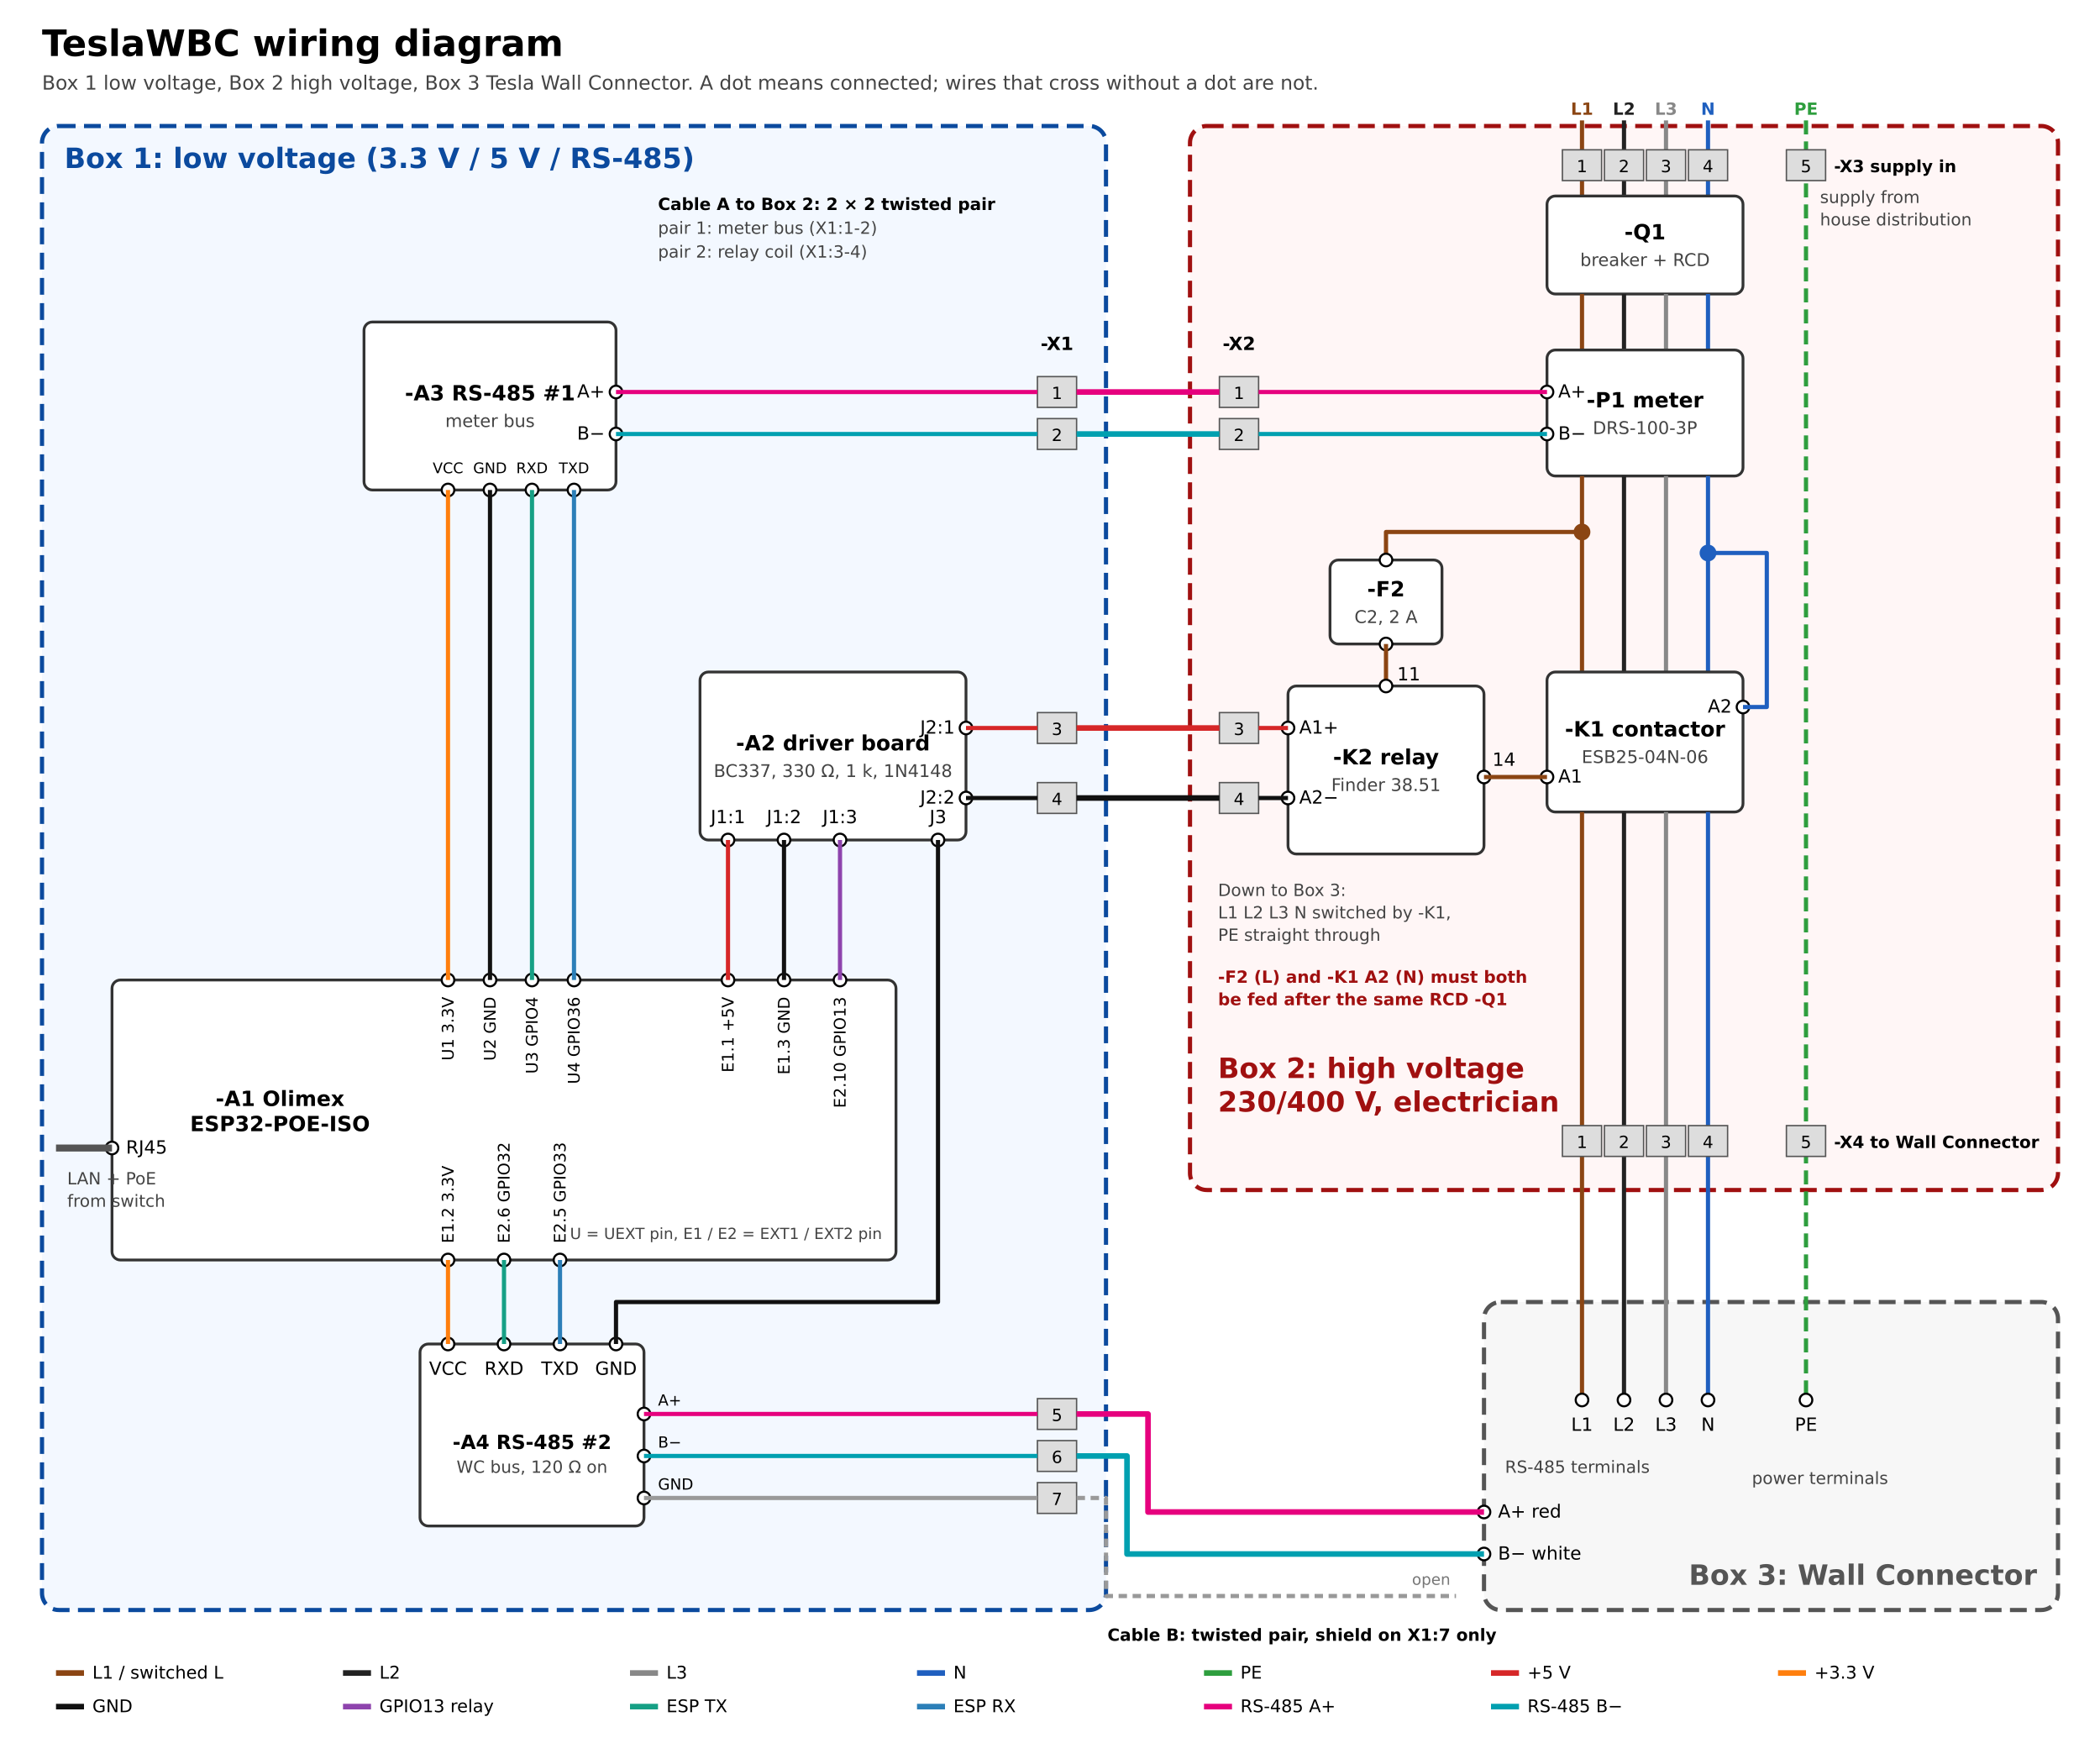
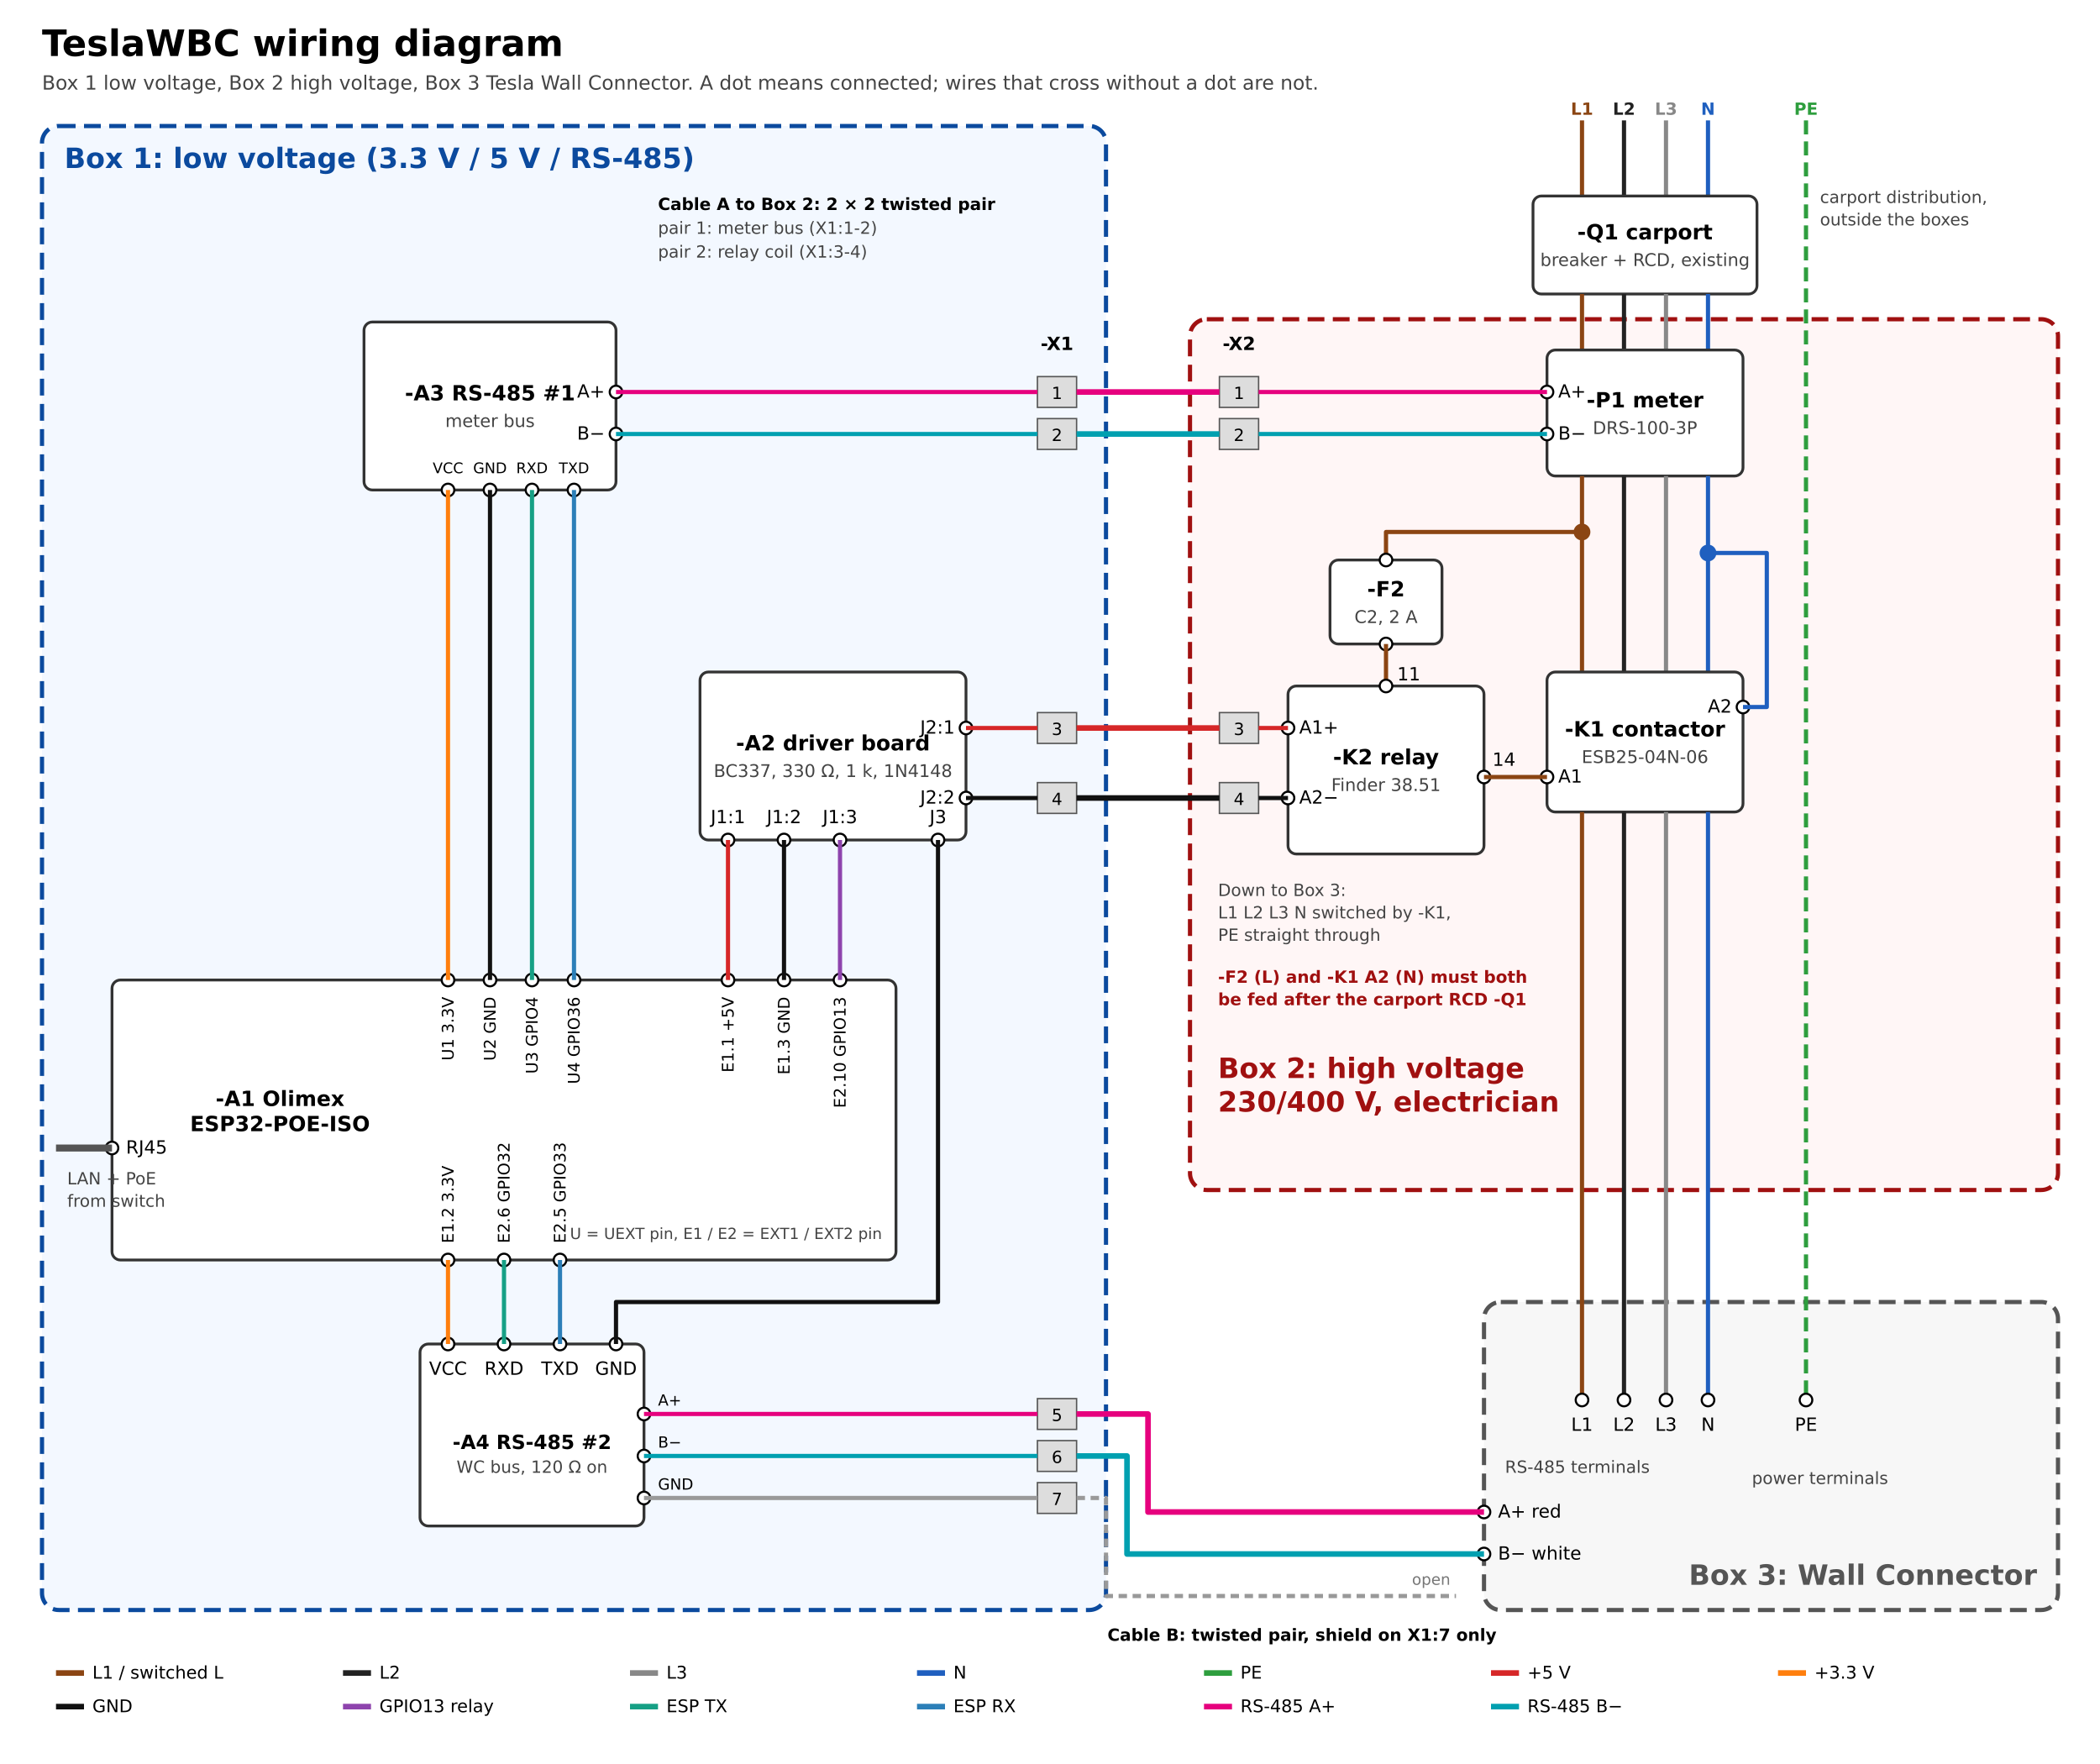
<svg xmlns="http://www.w3.org/2000/svg" width="1500" height="1260" font-family="DejaVu Sans,Arial,sans-serif">
  <rect width="1500" height="1260" fill="#fff" />
  <text x="30" y="40" font-size="26" text-anchor="start" fill="#000" font-weight="bold">TeslaWBC wiring diagram</text>
  <text x="30" y="64" font-size="14" text-anchor="start" fill="#444">Box 1 low voltage, Box 2 high voltage, Box 3 Tesla Wall Connector. A dot means connected; wires that cross without a dot are not.</text>
  <rect x="30" y="90" width="760" height="1060" rx="12" fill="#f3f8ff" stroke="#0b4a9e" stroke-width="3" stroke-dasharray="12 6" />
  <text x="46" y="120" font-size="20" font-weight="bold" fill="#0b4a9e" text-anchor="start">Box 1: low voltage (3.3 V / 5 V / RS-485)</text>
-   <rect x="850" y="90" width="620" height="760" rx="12" fill="#fff6f6" stroke="#a01010" stroke-width="3" stroke-dasharray="12 6" />
+   <rect x="850" y="228" width="620" height="622" rx="12" fill="#fff6f6" stroke="#a01010" stroke-width="3" stroke-dasharray="12 6" />
  <text x="870" y="770" font-size="20" font-weight="bold" fill="#a01010" text-anchor="start">Box 2: high voltage</text>
  <text x="870" y="794" font-size="20" font-weight="bold" fill="#a01010" text-anchor="start">230/400 V, electrician</text>
  <rect x="1060" y="930" width="410" height="220" rx="12" fill="#f7f7f7" stroke="#555" stroke-width="3" stroke-dasharray="12 6" />
  <text x="1455" y="1132" font-size="20" font-weight="bold" fill="#555" text-anchor="end">Box 3: Wall Connector</text>
  <text x="1130" y="82" font-size="12" text-anchor="middle" fill="#8B4513" font-weight="bold">L1</text>
  <text x="1160" y="82" font-size="12" text-anchor="middle" fill="#222" font-weight="bold">L2</text>
  <text x="1190" y="82" font-size="12" text-anchor="middle" fill="#888" font-weight="bold">L3</text>
  <text x="1220" y="82" font-size="12" text-anchor="middle" fill="#1f5fbf" font-weight="bold">N</text>
  <text x="1290" y="82" font-size="12" text-anchor="middle" fill="#2e9e3e" font-weight="bold">PE</text>
-   <text x="1300" y="145" font-size="12" text-anchor="start" fill="#444">supply from</text>
-   <text x="1300" y="161" font-size="12" text-anchor="start" fill="#444">house distribution</text>
+   <text x="1300" y="145" font-size="12" text-anchor="start" fill="#444">carport distribution,</text>
+   <text x="1300" y="161" font-size="12" text-anchor="start" fill="#444">outside the boxes</text>
  <path d="M1130,86 L1130,140" fill="none" stroke="#8B4513" stroke-width="3" stroke-linejoin="round" />
  <path d="M1160,86 L1160,140" fill="none" stroke="#222" stroke-width="3" stroke-linejoin="round" />
  <path d="M1190,86 L1190,140" fill="none" stroke="#888" stroke-width="3" stroke-linejoin="round" />
  <path d="M1220,86 L1220,140" fill="none" stroke="#1f5fbf" stroke-width="3" stroke-linejoin="round" />
-   <rect x="1105" y="140" width="140" height="70" rx="6" fill="#fff" stroke="#333" stroke-width="2" />
-   <text x="1175.0" y="171.0" font-size="15" font-weight="bold" text-anchor="middle">-Q1</text>
-   <text x="1175.0" y="190.0" font-size="12.5" text-anchor="middle" fill="#444">breaker + RCD</text>
+   <rect x="1095" y="140" width="160" height="70" rx="6" fill="#fff" stroke="#333" stroke-width="2" />
+   <text x="1175.0" y="171.0" font-size="15" font-weight="bold" text-anchor="middle">-Q1 carport</text>
+   <text x="1175.0" y="190.0" font-size="12.5" text-anchor="middle" fill="#444">breaker + RCD, existing</text>
  <path d="M1130,210 L1130,250" fill="none" stroke="#8B4513" stroke-width="3" stroke-linejoin="round" />
  <path d="M1160,210 L1160,250" fill="none" stroke="#222" stroke-width="3" stroke-linejoin="round" />
  <path d="M1190,210 L1190,250" fill="none" stroke="#888" stroke-width="3" stroke-linejoin="round" />
  <path d="M1220,210 L1220,250" fill="none" stroke="#1f5fbf" stroke-width="3" stroke-linejoin="round" />
  <rect x="1105" y="250" width="140" height="90" rx="6" fill="#fff" stroke="#333" stroke-width="2" />
  <text x="1175.0" y="291.0" font-size="15" font-weight="bold" text-anchor="middle">-P1 meter</text>
  <text x="1175.0" y="310.0" font-size="12.5" text-anchor="middle" fill="#444">DRS-100-3P</text>
  <circle cx="1105" cy="280" r="4.5" fill="#fff" stroke="#000" stroke-width="1.5" />
  <text x="1113" y="284" font-size="13" text-anchor="start" fill="#000">A+</text>
  <circle cx="1105" cy="310" r="4.5" fill="#fff" stroke="#000" stroke-width="1.5" />
  <text x="1113" y="314" font-size="13" text-anchor="start" fill="#000">B−</text>
  <path d="M1130,340 L1130,480" fill="none" stroke="#8B4513" stroke-width="3" stroke-linejoin="round" />
  <path d="M1160,340 L1160,480" fill="none" stroke="#222" stroke-width="3" stroke-linejoin="round" />
  <path d="M1190,340 L1190,480" fill="none" stroke="#888" stroke-width="3" stroke-linejoin="round" />
  <path d="M1220,340 L1220,480" fill="none" stroke="#1f5fbf" stroke-width="3" stroke-linejoin="round" />
  <rect x="1105" y="480" width="140" height="100" rx="6" fill="#fff" stroke="#333" stroke-width="2" />
  <text x="1175.0" y="526.0" font-size="15" font-weight="bold" text-anchor="middle">-K1 contactor</text>
  <text x="1175.0" y="545.0" font-size="12.5" text-anchor="middle" fill="#444">ESB25-04N-06</text>
  <circle cx="1245" cy="505" r="4.5" fill="#fff" stroke="#000" stroke-width="1.5" />
  <text x="1237" y="509" font-size="13" text-anchor="end" fill="#000">A2</text>
  <circle cx="1105" cy="555" r="4.5" fill="#fff" stroke="#000" stroke-width="1.5" />
  <text x="1113" y="559" font-size="13" text-anchor="start" fill="#000">A1</text>
  <path d="M1130,580 L1130,1000" fill="none" stroke="#8B4513" stroke-width="3" stroke-linejoin="round" />
  <path d="M1160,580 L1160,1000" fill="none" stroke="#222" stroke-width="3" stroke-linejoin="round" />
  <path d="M1190,580 L1190,1000" fill="none" stroke="#888" stroke-width="3" stroke-linejoin="round" />
  <path d="M1220,580 L1220,1000" fill="none" stroke="#1f5fbf" stroke-width="3" stroke-linejoin="round" />
  <path d="M1290,86 L1290,1000" fill="none" stroke="#2e9e3e" stroke-width="3" stroke-linejoin="round" stroke-dasharray="10 5" />
  <circle cx="1130" cy="380" r="6" fill="#8B4513" />
  <path d="M1130,380 L990,380 L990,400" fill="none" stroke="#8B4513" stroke-width="3" stroke-linejoin="round" />
  <circle cx="1220" cy="395" r="6" fill="#1f5fbf" />
  <path d="M1220,395 L1262,395 L1262,505 L1245,505" fill="none" stroke="#1f5fbf" stroke-width="3" stroke-linejoin="round" />
  <rect x="950" y="400" width="80" height="60" rx="6" fill="#fff" stroke="#333" stroke-width="2" />
  <text x="990.0" y="426.0" font-size="15" font-weight="bold" text-anchor="middle">-F2</text>
  <text x="990.0" y="445.0" font-size="12.5" text-anchor="middle" fill="#444">C2, 2 A</text>
  <circle cx="990" cy="400" r="4.5" fill="#fff" stroke="#000" stroke-width="1.5" />
  <text x="990" y="400" font-size="13" text-anchor="middle" fill="#000" />
  <circle cx="990" cy="460" r="4.5" fill="#fff" stroke="#000" stroke-width="1.5" />
  <text x="990" y="460" font-size="13" text-anchor="middle" fill="#000" />
  <path d="M990,460 L990,490" fill="none" stroke="#8B4513" stroke-width="3" stroke-linejoin="round" />
  <rect x="920" y="490" width="140" height="120" rx="6" fill="#fff" stroke="#333" stroke-width="2" />
  <text x="990.0" y="546.0" font-size="15" font-weight="bold" text-anchor="middle">-K2 relay</text>
  <text x="990.0" y="565.0" font-size="12.5" text-anchor="middle" fill="#444">Finder 38.51</text>
  <circle cx="990" cy="490" r="4.5" fill="#fff" stroke="#000" stroke-width="1.5" />
  <text x="998" y="486" font-size="13" text-anchor="start" fill="#000">11</text>
  <circle cx="1060" cy="555" r="4.5" fill="#fff" stroke="#000" stroke-width="1.5" />
  <text x="1066" y="547" font-size="13" text-anchor="start" fill="#000">14</text>
  <path d="M1060,555 L1105,555" fill="none" stroke="#8B4513" stroke-width="3" stroke-linejoin="round" />
  <circle cx="920" cy="520" r="4.5" fill="#fff" stroke="#000" stroke-width="1.5" />
  <text x="928" y="524" font-size="13" text-anchor="start" fill="#000">A1+</text>
  <circle cx="920" cy="570" r="4.5" fill="#fff" stroke="#000" stroke-width="1.5" />
  <text x="928" y="574" font-size="13" text-anchor="start" fill="#000">A2−</text>
  <text x="870" y="640" font-size="12" text-anchor="start" fill="#444">Down to Box 3:</text>
  <text x="870" y="656" font-size="12" text-anchor="start" fill="#444">L1 L2 L3 N switched by -K1,</text>
  <text x="870" y="672" font-size="12" text-anchor="start" fill="#444">PE straight through</text>
  <text x="870" y="702" font-size="12" text-anchor="start" fill="#a01010" font-weight="bold">-F2 (L) and -K1 A2 (N) must both</text>
-   <text x="870" y="718" font-size="12" text-anchor="start" fill="#a01010" font-weight="bold">be fed after the same RCD -Q1</text>
+   <text x="870" y="718" font-size="12" text-anchor="start" fill="#a01010" font-weight="bold">be fed after the carport RCD -Q1</text>
  <text x="885" y="250" font-size="13" text-anchor="middle" fill="#000" font-weight="bold">-X2</text>
  <rect x="871" y="269" width="28" height="22" fill="#ddd" stroke="#555" />
  <text x="885" y="285" font-size="12" text-anchor="middle" fill="#000">1</text>
  <rect x="871" y="299" width="28" height="22" fill="#ddd" stroke="#555" />
  <text x="885" y="315" font-size="12" text-anchor="middle" fill="#000">2</text>
  <rect x="871" y="509" width="28" height="22" fill="#ddd" stroke="#555" />
  <text x="885" y="525" font-size="12" text-anchor="middle" fill="#000">3</text>
  <rect x="871" y="559" width="28" height="22" fill="#ddd" stroke="#555" />
  <text x="885" y="575" font-size="12" text-anchor="middle" fill="#000">4</text>
  <path d="M899,280 L1105,280" fill="none" stroke="#e6007e" stroke-width="3" stroke-linejoin="round" />
  <path d="M899,310 L1105,310" fill="none" stroke="#00a0b0" stroke-width="3" stroke-linejoin="round" />
  <path d="M899,520 L920,520" fill="none" stroke="#d62728" stroke-width="3" stroke-linejoin="round" />
  <path d="M899,570 L920,570" fill="none" stroke="#111" stroke-width="3" stroke-linejoin="round" />
-   <rect x="1116" y="107" width="28" height="22" fill="#ddd" stroke="#555" />
-   <text x="1130" y="123" font-size="12" text-anchor="middle" fill="#000">1</text>
-   <rect x="1116" y="804" width="28" height="22" fill="#ddd" stroke="#555" />
-   <text x="1130" y="820" font-size="12" text-anchor="middle" fill="#000">1</text>
-   <rect x="1146" y="107" width="28" height="22" fill="#ddd" stroke="#555" />
-   <text x="1160" y="123" font-size="12" text-anchor="middle" fill="#000">2</text>
-   <rect x="1146" y="804" width="28" height="22" fill="#ddd" stroke="#555" />
-   <text x="1160" y="820" font-size="12" text-anchor="middle" fill="#000">2</text>
-   <rect x="1176" y="107" width="28" height="22" fill="#ddd" stroke="#555" />
-   <text x="1190" y="123" font-size="12" text-anchor="middle" fill="#000">3</text>
-   <rect x="1176" y="804" width="28" height="22" fill="#ddd" stroke="#555" />
-   <text x="1190" y="820" font-size="12" text-anchor="middle" fill="#000">3</text>
-   <rect x="1206" y="107" width="28" height="22" fill="#ddd" stroke="#555" />
-   <text x="1220" y="123" font-size="12" text-anchor="middle" fill="#000">4</text>
-   <rect x="1206" y="804" width="28" height="22" fill="#ddd" stroke="#555" />
-   <text x="1220" y="820" font-size="12" text-anchor="middle" fill="#000">4</text>
-   <rect x="1276" y="107" width="28" height="22" fill="#ddd" stroke="#555" />
-   <text x="1290" y="123" font-size="12" text-anchor="middle" fill="#000">5</text>
-   <rect x="1276" y="804" width="28" height="22" fill="#ddd" stroke="#555" />
-   <text x="1290" y="820" font-size="12" text-anchor="middle" fill="#000">5</text>
-   <text x="1310" y="123" font-size="12" text-anchor="start" fill="#000" font-weight="bold">-X3 supply in</text>
-   <text x="1310" y="820" font-size="12" text-anchor="start" fill="#000" font-weight="bold">-X4 to Wall Connector</text>
  <circle cx="1130" cy="1000" r="4.5" fill="#fff" stroke="#000" stroke-width="1.5" />
  <text x="1130" y="1022" font-size="13" text-anchor="middle" fill="#000">L1</text>
  <circle cx="1160" cy="1000" r="4.5" fill="#fff" stroke="#000" stroke-width="1.5" />
  <text x="1160" y="1022" font-size="13" text-anchor="middle" fill="#000">L2</text>
  <circle cx="1190" cy="1000" r="4.5" fill="#fff" stroke="#000" stroke-width="1.5" />
  <text x="1190" y="1022" font-size="13" text-anchor="middle" fill="#000">L3</text>
  <circle cx="1220" cy="1000" r="4.5" fill="#fff" stroke="#000" stroke-width="1.5" />
  <text x="1220" y="1022" font-size="13" text-anchor="middle" fill="#000">N</text>
  <circle cx="1290" cy="1000" r="4.5" fill="#fff" stroke="#000" stroke-width="1.5" />
  <text x="1290" y="1022" font-size="13" text-anchor="middle" fill="#000">PE</text>
  <text x="1300" y="1060" font-size="12" text-anchor="middle" fill="#444">power terminals</text>
  <circle cx="1060" cy="1080" r="4.5" fill="#fff" stroke="#000" stroke-width="1.5" />
  <text x="1070" y="1084" font-size="13" text-anchor="start" fill="#000">A+ red</text>
  <circle cx="1060" cy="1110" r="4.5" fill="#fff" stroke="#000" stroke-width="1.5" />
  <text x="1070" y="1114" font-size="13" text-anchor="start" fill="#000">B− white</text>
  <text x="1075" y="1052" font-size="12" text-anchor="start" fill="#444">RS-485 terminals</text>
  <rect x="260" y="230" width="180" height="120" rx="6" fill="#fff" stroke="#333" stroke-width="2" />
  <text x="350.0" y="286.0" font-size="15" font-weight="bold" text-anchor="middle">-A3 RS-485 #1</text>
  <text x="350.0" y="305.0" font-size="12.5" text-anchor="middle" fill="#444">meter bus</text>
  <circle cx="440" cy="280" r="4.5" fill="#fff" stroke="#000" stroke-width="1.5" />
  <text x="432" y="284" font-size="13" text-anchor="end" fill="#000">A+</text>
  <circle cx="440" cy="310" r="4.5" fill="#fff" stroke="#000" stroke-width="1.5" />
  <text x="432" y="314" font-size="13" text-anchor="end" fill="#000">B−</text>
  <circle cx="320" cy="350" r="4.5" fill="#fff" stroke="#000" stroke-width="1.5" />
  <text x="320" y="350" font-size="13" text-anchor="middle" fill="#000" />
  <text x="320" y="338" font-size="10.5" text-anchor="middle" fill="#000">VCC</text>
  <circle cx="350" cy="350" r="4.5" fill="#fff" stroke="#000" stroke-width="1.5" />
  <text x="350" y="350" font-size="13" text-anchor="middle" fill="#000" />
  <text x="350" y="338" font-size="10.5" text-anchor="middle" fill="#000">GND</text>
  <circle cx="380" cy="350" r="4.5" fill="#fff" stroke="#000" stroke-width="1.5" />
  <text x="380" y="350" font-size="13" text-anchor="middle" fill="#000" />
  <text x="380" y="338" font-size="10.5" text-anchor="middle" fill="#000">RXD</text>
  <circle cx="410" cy="350" r="4.5" fill="#fff" stroke="#000" stroke-width="1.5" />
  <text x="410" y="350" font-size="13" text-anchor="middle" fill="#000" />
  <text x="410" y="338" font-size="10.5" text-anchor="middle" fill="#000">TXD</text>
  <rect x="500" y="480" width="190" height="120" rx="6" fill="#fff" stroke="#333" stroke-width="2" />
  <text x="595.0" y="536.0" font-size="15" font-weight="bold" text-anchor="middle">-A2 driver board</text>
  <text x="595.0" y="555.0" font-size="12.5" text-anchor="middle" fill="#444">BC337, 330 Ω, 1 k, 1N4148</text>
  <circle cx="690" cy="520" r="4.5" fill="#fff" stroke="#000" stroke-width="1.5" />
  <text x="682" y="524" font-size="13" text-anchor="end" fill="#000">J2:1</text>
  <circle cx="690" cy="570" r="4.5" fill="#fff" stroke="#000" stroke-width="1.5" />
  <text x="682" y="574" font-size="13" text-anchor="end" fill="#000">J2:2</text>
  <circle cx="520" cy="600" r="4.5" fill="#fff" stroke="#000" stroke-width="1.5" />
  <text x="520" y="588" font-size="13" text-anchor="middle" fill="#000">J1:1</text>
  <circle cx="560" cy="600" r="4.5" fill="#fff" stroke="#000" stroke-width="1.5" />
  <text x="560" y="588" font-size="13" text-anchor="middle" fill="#000">J1:2</text>
  <circle cx="600" cy="600" r="4.5" fill="#fff" stroke="#000" stroke-width="1.5" />
  <text x="600" y="588" font-size="13" text-anchor="middle" fill="#000">J1:3</text>
  <circle cx="670" cy="600" r="4.5" fill="#fff" stroke="#000" stroke-width="1.5" />
  <text x="670" y="588" font-size="13" text-anchor="middle" fill="#000">J3</text>
  <rect x="80" y="700" width="560" height="200" rx="6" fill="#fff" stroke="#333" stroke-width="2" />
  <text x="360.0" y="796.0" font-size="15" font-weight="bold" text-anchor="middle" />
  <text x="200" y="790" font-size="15" text-anchor="middle" fill="#000" font-weight="bold">-A1 Olimex</text>
  <text x="200" y="808" font-size="15" text-anchor="middle" fill="#000" font-weight="bold">ESP32-POE-ISO</text>
  <circle cx="320" cy="700" r="4.5" fill="#fff" stroke="#000" stroke-width="1.5" />
  <text x="320" y="700" font-size="13" text-anchor="middle" fill="#000" />
  <text transform="translate(324,712) rotate(-90)" font-size="11.5" text-anchor="end">U1 3.3V</text>
  <circle cx="350" cy="700" r="4.5" fill="#fff" stroke="#000" stroke-width="1.5" />
  <text x="350" y="700" font-size="13" text-anchor="middle" fill="#000" />
  <text transform="translate(354,712) rotate(-90)" font-size="11.5" text-anchor="end">U2 GND</text>
  <circle cx="380" cy="700" r="4.5" fill="#fff" stroke="#000" stroke-width="1.5" />
  <text x="380" y="700" font-size="13" text-anchor="middle" fill="#000" />
  <text transform="translate(384,712) rotate(-90)" font-size="11.5" text-anchor="end">U3 GPIO4</text>
  <circle cx="410" cy="700" r="4.5" fill="#fff" stroke="#000" stroke-width="1.5" />
  <text x="410" y="700" font-size="13" text-anchor="middle" fill="#000" />
  <text transform="translate(414,712) rotate(-90)" font-size="11.5" text-anchor="end">U4 GPIO36</text>
  <circle cx="520" cy="700" r="4.5" fill="#fff" stroke="#000" stroke-width="1.5" />
  <text x="520" y="700" font-size="13" text-anchor="middle" fill="#000" />
  <text transform="translate(524,712) rotate(-90)" font-size="11.5" text-anchor="end">E1.1 +5V</text>
  <circle cx="560" cy="700" r="4.5" fill="#fff" stroke="#000" stroke-width="1.5" />
  <text x="560" y="700" font-size="13" text-anchor="middle" fill="#000" />
  <text transform="translate(564,712) rotate(-90)" font-size="11.5" text-anchor="end">E1.3 GND</text>
  <circle cx="600" cy="700" r="4.5" fill="#fff" stroke="#000" stroke-width="1.5" />
  <text x="600" y="700" font-size="13" text-anchor="middle" fill="#000" />
  <text transform="translate(604,712) rotate(-90)" font-size="11.5" text-anchor="end">E2.10 GPIO13</text>
  <circle cx="320" cy="900" r="4.5" fill="#fff" stroke="#000" stroke-width="1.5" />
  <text x="320" y="900" font-size="13" text-anchor="middle" fill="#000" />
  <text transform="translate(324,888) rotate(-90)" font-size="11.5" text-anchor="start">E1.2 3.3V</text>
  <circle cx="360" cy="900" r="4.5" fill="#fff" stroke="#000" stroke-width="1.5" />
  <text x="360" y="900" font-size="13" text-anchor="middle" fill="#000" />
  <text transform="translate(364,888) rotate(-90)" font-size="11.5" text-anchor="start">E2.6 GPIO32</text>
  <circle cx="400" cy="900" r="4.5" fill="#fff" stroke="#000" stroke-width="1.5" />
  <text x="400" y="900" font-size="13" text-anchor="middle" fill="#000" />
  <text transform="translate(404,888) rotate(-90)" font-size="11.5" text-anchor="start">E2.5 GPIO33</text>
  <text x="630" y="885" font-size="11" text-anchor="end" fill="#444">U = UEXT pin, E1 / E2 = EXT1 / EXT2 pin</text>
  <circle cx="80" cy="820" r="4.5" fill="#fff" stroke="#000" stroke-width="1.5" />
  <text x="90" y="824" font-size="13" text-anchor="start" fill="#000">RJ45</text>
  <path d="M80,820 L40,820" fill="none" stroke="#555" stroke-width="5" stroke-linejoin="round" />
  <text x="48" y="846" font-size="12" text-anchor="start" fill="#444">LAN + PoE</text>
  <text x="48" y="862" font-size="12" text-anchor="start" fill="#444">from switch</text>
  <rect x="300" y="960" width="160" height="130" rx="6" fill="#fff" stroke="#333" stroke-width="2" />
  <text x="380.0" y="1021.0" font-size="15" font-weight="bold" text-anchor="middle" />
  <text x="380" y="1035" font-size="14" text-anchor="middle" fill="#000" font-weight="bold">-A4 RS-485 #2</text>
  <text x="380" y="1052" font-size="12" text-anchor="middle" fill="#444">WC bus, 120 Ω on</text>
  <circle cx="320" cy="960" r="4.5" fill="#fff" stroke="#000" stroke-width="1.5" />
  <text x="320" y="982" font-size="13" text-anchor="middle" fill="#000">VCC</text>
  <circle cx="360" cy="960" r="4.5" fill="#fff" stroke="#000" stroke-width="1.5" />
  <text x="360" y="982" font-size="13" text-anchor="middle" fill="#000">RXD</text>
  <circle cx="400" cy="960" r="4.5" fill="#fff" stroke="#000" stroke-width="1.5" />
  <text x="400" y="982" font-size="13" text-anchor="middle" fill="#000">TXD</text>
  <circle cx="440" cy="960" r="4.5" fill="#fff" stroke="#000" stroke-width="1.5" />
  <text x="440" y="982" font-size="13" text-anchor="middle" fill="#000">GND</text>
  <circle cx="460" cy="1010" r="4.5" fill="#fff" stroke="#000" stroke-width="1.5" />
  <text x="460" y="1010" font-size="13" text-anchor="middle" fill="#000" />
  <circle cx="460" cy="1040" r="4.5" fill="#fff" stroke="#000" stroke-width="1.5" />
  <text x="460" y="1040" font-size="13" text-anchor="middle" fill="#000" />
  <circle cx="460" cy="1070" r="4.5" fill="#fff" stroke="#000" stroke-width="1.5" />
  <text x="460" y="1070" font-size="13" text-anchor="middle" fill="#000" />
  <text x="470" y="1004" font-size="11" text-anchor="start" fill="#000">A+</text>
  <text x="470" y="1034" font-size="11" text-anchor="start" fill="#000">B−</text>
  <text x="470" y="1064" font-size="11" text-anchor="start" fill="#000">GND</text>
  <path d="M320,350 L320,700" fill="none" stroke="#ff7f0e" stroke-width="3" stroke-linejoin="round" />
  <path d="M350,350 L350,700" fill="none" stroke="#111" stroke-width="3" stroke-linejoin="round" />
  <path d="M380,350 L380,700" fill="none" stroke="#16a085" stroke-width="3" stroke-linejoin="round" />
  <path d="M410,350 L410,700" fill="none" stroke="#2c7fb8" stroke-width="3" stroke-linejoin="round" />
  <path d="M520,600 L520,700" fill="none" stroke="#d62728" stroke-width="3" stroke-linejoin="round" />
  <path d="M560,600 L560,700" fill="none" stroke="#111" stroke-width="3" stroke-linejoin="round" />
  <path d="M600,600 L600,700" fill="none" stroke="#8e44ad" stroke-width="3" stroke-linejoin="round" />
  <path d="M320,900 L320,960" fill="none" stroke="#ff7f0e" stroke-width="3" stroke-linejoin="round" />
  <path d="M360,900 L360,960" fill="none" stroke="#16a085" stroke-width="3" stroke-linejoin="round" />
  <path d="M400,900 L400,960" fill="none" stroke="#2c7fb8" stroke-width="3" stroke-linejoin="round" />
  <path d="M670,600 L670,930 L440,930 L440,960" fill="none" stroke="#111" stroke-width="3" stroke-linejoin="round" />
  <text x="755" y="250" font-size="13" text-anchor="middle" fill="#000" font-weight="bold">-X1</text>
  <rect x="741" y="269" width="28" height="22" fill="#ddd" stroke="#555" />
  <text x="755" y="285" font-size="12" text-anchor="middle" fill="#000">1</text>
  <rect x="741" y="299" width="28" height="22" fill="#ddd" stroke="#555" />
  <text x="755" y="315" font-size="12" text-anchor="middle" fill="#000">2</text>
  <rect x="741" y="509" width="28" height="22" fill="#ddd" stroke="#555" />
  <text x="755" y="525" font-size="12" text-anchor="middle" fill="#000">3</text>
  <rect x="741" y="559" width="28" height="22" fill="#ddd" stroke="#555" />
  <text x="755" y="575" font-size="12" text-anchor="middle" fill="#000">4</text>
  <rect x="741" y="999" width="28" height="22" fill="#ddd" stroke="#555" />
  <text x="755" y="1015" font-size="12" text-anchor="middle" fill="#000">5</text>
  <rect x="741" y="1029" width="28" height="22" fill="#ddd" stroke="#555" />
  <text x="755" y="1045" font-size="12" text-anchor="middle" fill="#000">6</text>
  <rect x="741" y="1059" width="28" height="22" fill="#ddd" stroke="#555" />
  <text x="755" y="1075" font-size="12" text-anchor="middle" fill="#000">7</text>
  <path d="M440,280 L741,280" fill="none" stroke="#e6007e" stroke-width="3" stroke-linejoin="round" />
  <path d="M440,310 L741,310" fill="none" stroke="#00a0b0" stroke-width="3" stroke-linejoin="round" />
  <path d="M690,520 L741,520" fill="none" stroke="#d62728" stroke-width="3" stroke-linejoin="round" />
  <path d="M690,570 L741,570" fill="none" stroke="#111" stroke-width="3" stroke-linejoin="round" />
  <path d="M460,1010 L741,1010" fill="none" stroke="#e6007e" stroke-width="3" stroke-linejoin="round" />
  <path d="M460,1040 L741,1040" fill="none" stroke="#00a0b0" stroke-width="3" stroke-linejoin="round" />
  <path d="M460,1070 L741,1070" fill="none" stroke="#999" stroke-width="3" stroke-linejoin="round" />
  <path d="M769,280 L871,280" fill="none" stroke="#e6007e" stroke-width="4" stroke-linejoin="round" />
  <path d="M769,310 L871,310" fill="none" stroke="#00a0b0" stroke-width="4" stroke-linejoin="round" />
  <path d="M769,520 L871,520" fill="none" stroke="#d62728" stroke-width="4" stroke-linejoin="round" />
  <path d="M769,570 L871,570" fill="none" stroke="#111" stroke-width="4" stroke-linejoin="round" />
  <text x="470" y="150" font-size="12" text-anchor="start" fill="#000" font-weight="bold">Cable A to Box 2: 2 × 2 twisted pair</text>
  <text x="470" y="167" font-size="12" text-anchor="start" fill="#444">pair 1: meter bus (X1:1-2)</text>
  <text x="470" y="184" font-size="12" text-anchor="start" fill="#444">pair 2: relay coil (X1:3-4)</text>
  <path d="M769,1010 L820,1010 L820,1080 L1060,1080" fill="none" stroke="#e6007e" stroke-width="4" stroke-linejoin="round" />
  <path d="M769,1040 L805,1040 L805,1110 L1060,1110" fill="none" stroke="#00a0b0" stroke-width="4" stroke-linejoin="round" />
  <path d="M769,1070 L790,1070 L790,1140 L1040,1140" fill="none" stroke="#999" stroke-width="3" stroke-linejoin="round" stroke-dasharray="6 4" />
  <text x="1036" y="1132" font-size="11" text-anchor="end" fill="#777">open</text>
  <text x="930" y="1172" font-size="12" text-anchor="middle" fill="#000" font-weight="bold">Cable B: twisted pair, shield on X1:7 only</text>
  <line x1="40" y1="1195" x2="60" y2="1195" stroke="#8B4513" stroke-width="4" />
  <text x="66" y="1199" font-size="12.5" text-anchor="start" fill="#000">L1 / switched L</text>
  <line x1="245" y1="1195" x2="265" y2="1195" stroke="#222" stroke-width="4" />
  <text x="271" y="1199" font-size="12.5" text-anchor="start" fill="#000">L2</text>
  <line x1="450" y1="1195" x2="470" y2="1195" stroke="#888" stroke-width="4" />
  <text x="476" y="1199" font-size="12.5" text-anchor="start" fill="#000">L3</text>
  <line x1="655" y1="1195" x2="675" y2="1195" stroke="#1f5fbf" stroke-width="4" />
  <text x="681" y="1199" font-size="12.5" text-anchor="start" fill="#000">N</text>
  <line x1="860" y1="1195" x2="880" y2="1195" stroke="#2e9e3e" stroke-width="4" />
  <text x="886" y="1199" font-size="12.5" text-anchor="start" fill="#000">PE</text>
  <line x1="1065" y1="1195" x2="1085" y2="1195" stroke="#d62728" stroke-width="4" />
  <text x="1091" y="1199" font-size="12.5" text-anchor="start" fill="#000">+5 V</text>
  <line x1="1270" y1="1195" x2="1290" y2="1195" stroke="#ff7f0e" stroke-width="4" />
  <text x="1296" y="1199" font-size="12.5" text-anchor="start" fill="#000">+3.3 V</text>
  <line x1="40" y1="1219" x2="60" y2="1219" stroke="#111" stroke-width="4" />
  <text x="66" y="1223" font-size="12.5" text-anchor="start" fill="#000">GND</text>
  <line x1="245" y1="1219" x2="265" y2="1219" stroke="#8e44ad" stroke-width="4" />
  <text x="271" y="1223" font-size="12.5" text-anchor="start" fill="#000">GPIO13 relay</text>
  <line x1="450" y1="1219" x2="470" y2="1219" stroke="#16a085" stroke-width="4" />
  <text x="476" y="1223" font-size="12.5" text-anchor="start" fill="#000">ESP TX</text>
  <line x1="655" y1="1219" x2="675" y2="1219" stroke="#2c7fb8" stroke-width="4" />
  <text x="681" y="1223" font-size="12.5" text-anchor="start" fill="#000">ESP RX</text>
  <line x1="860" y1="1219" x2="880" y2="1219" stroke="#e6007e" stroke-width="4" />
  <text x="886" y="1223" font-size="12.5" text-anchor="start" fill="#000">RS-485 A+</text>
  <line x1="1065" y1="1219" x2="1085" y2="1219" stroke="#00a0b0" stroke-width="4" />
  <text x="1091" y="1223" font-size="12.5" text-anchor="start" fill="#000">RS-485 B−</text>
</svg>
